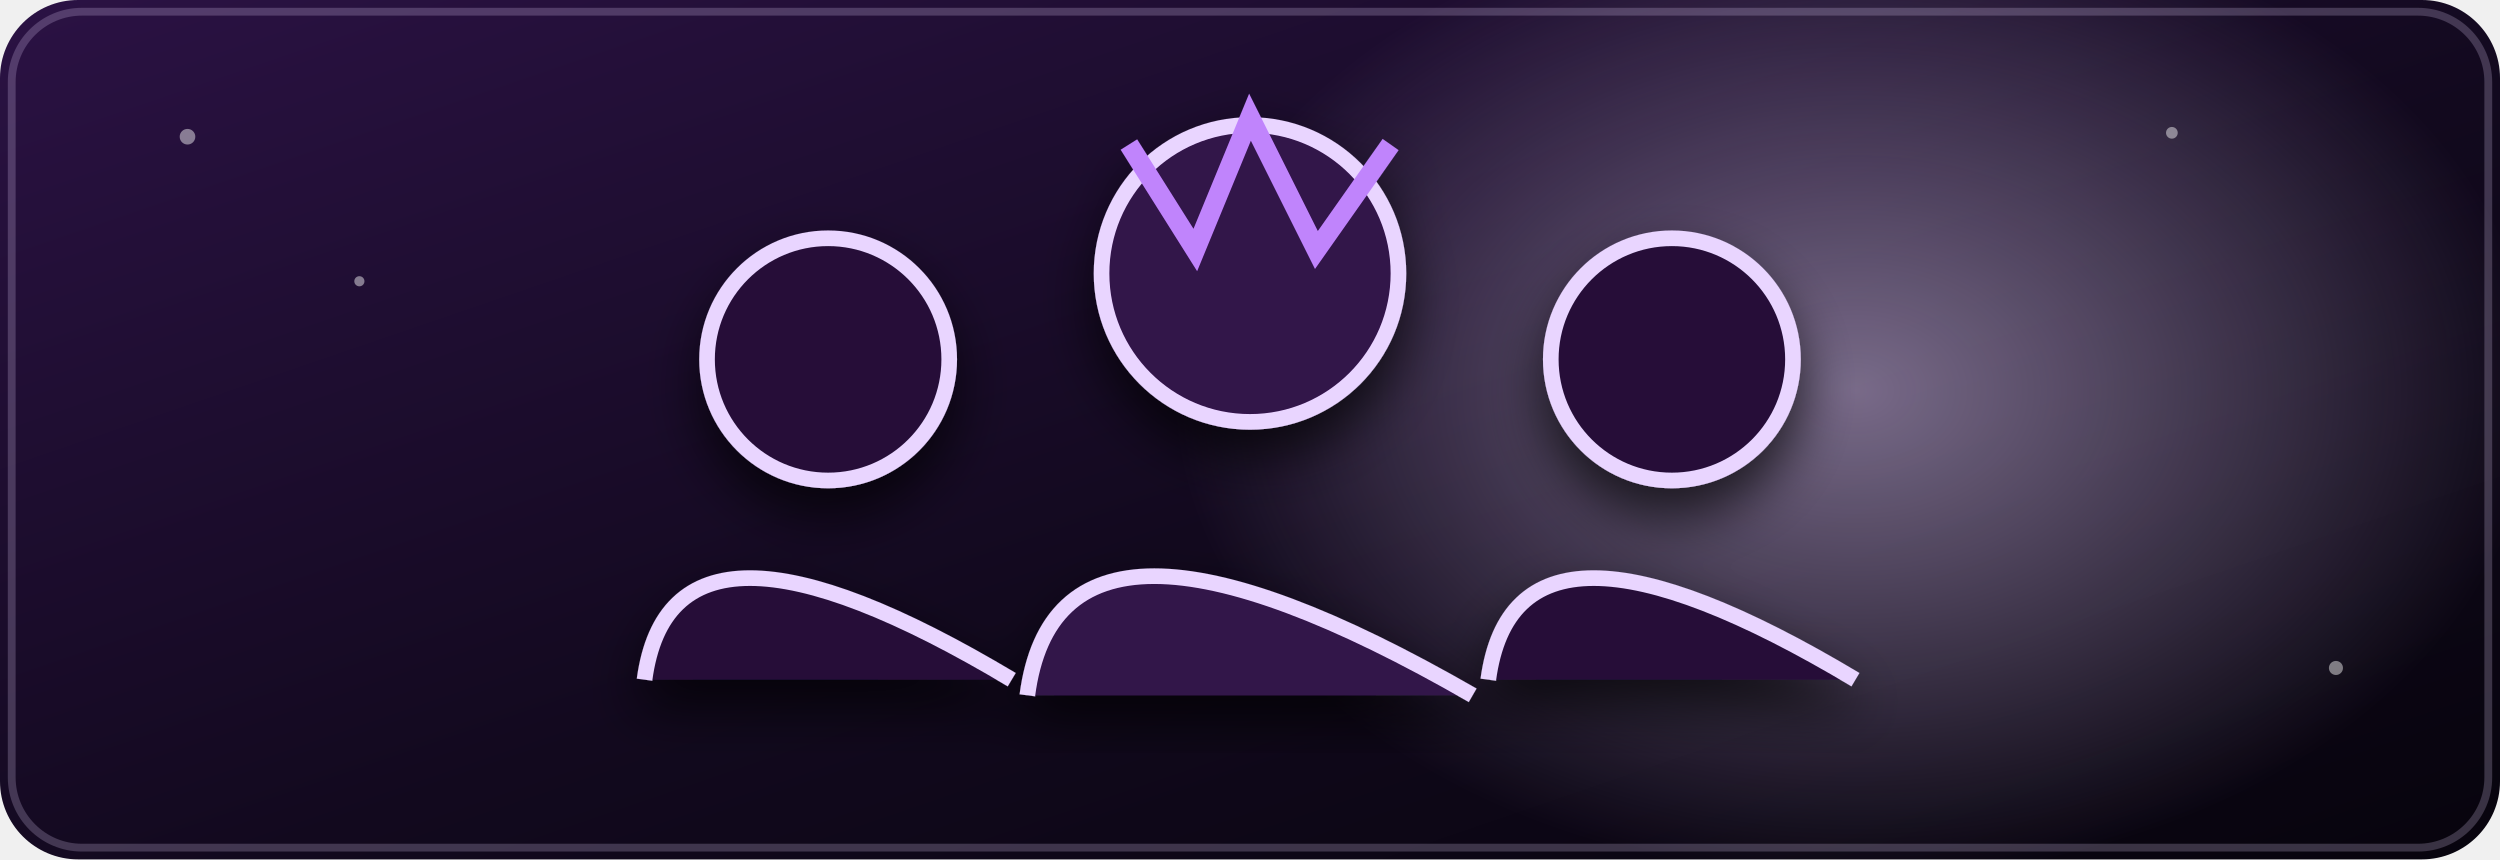
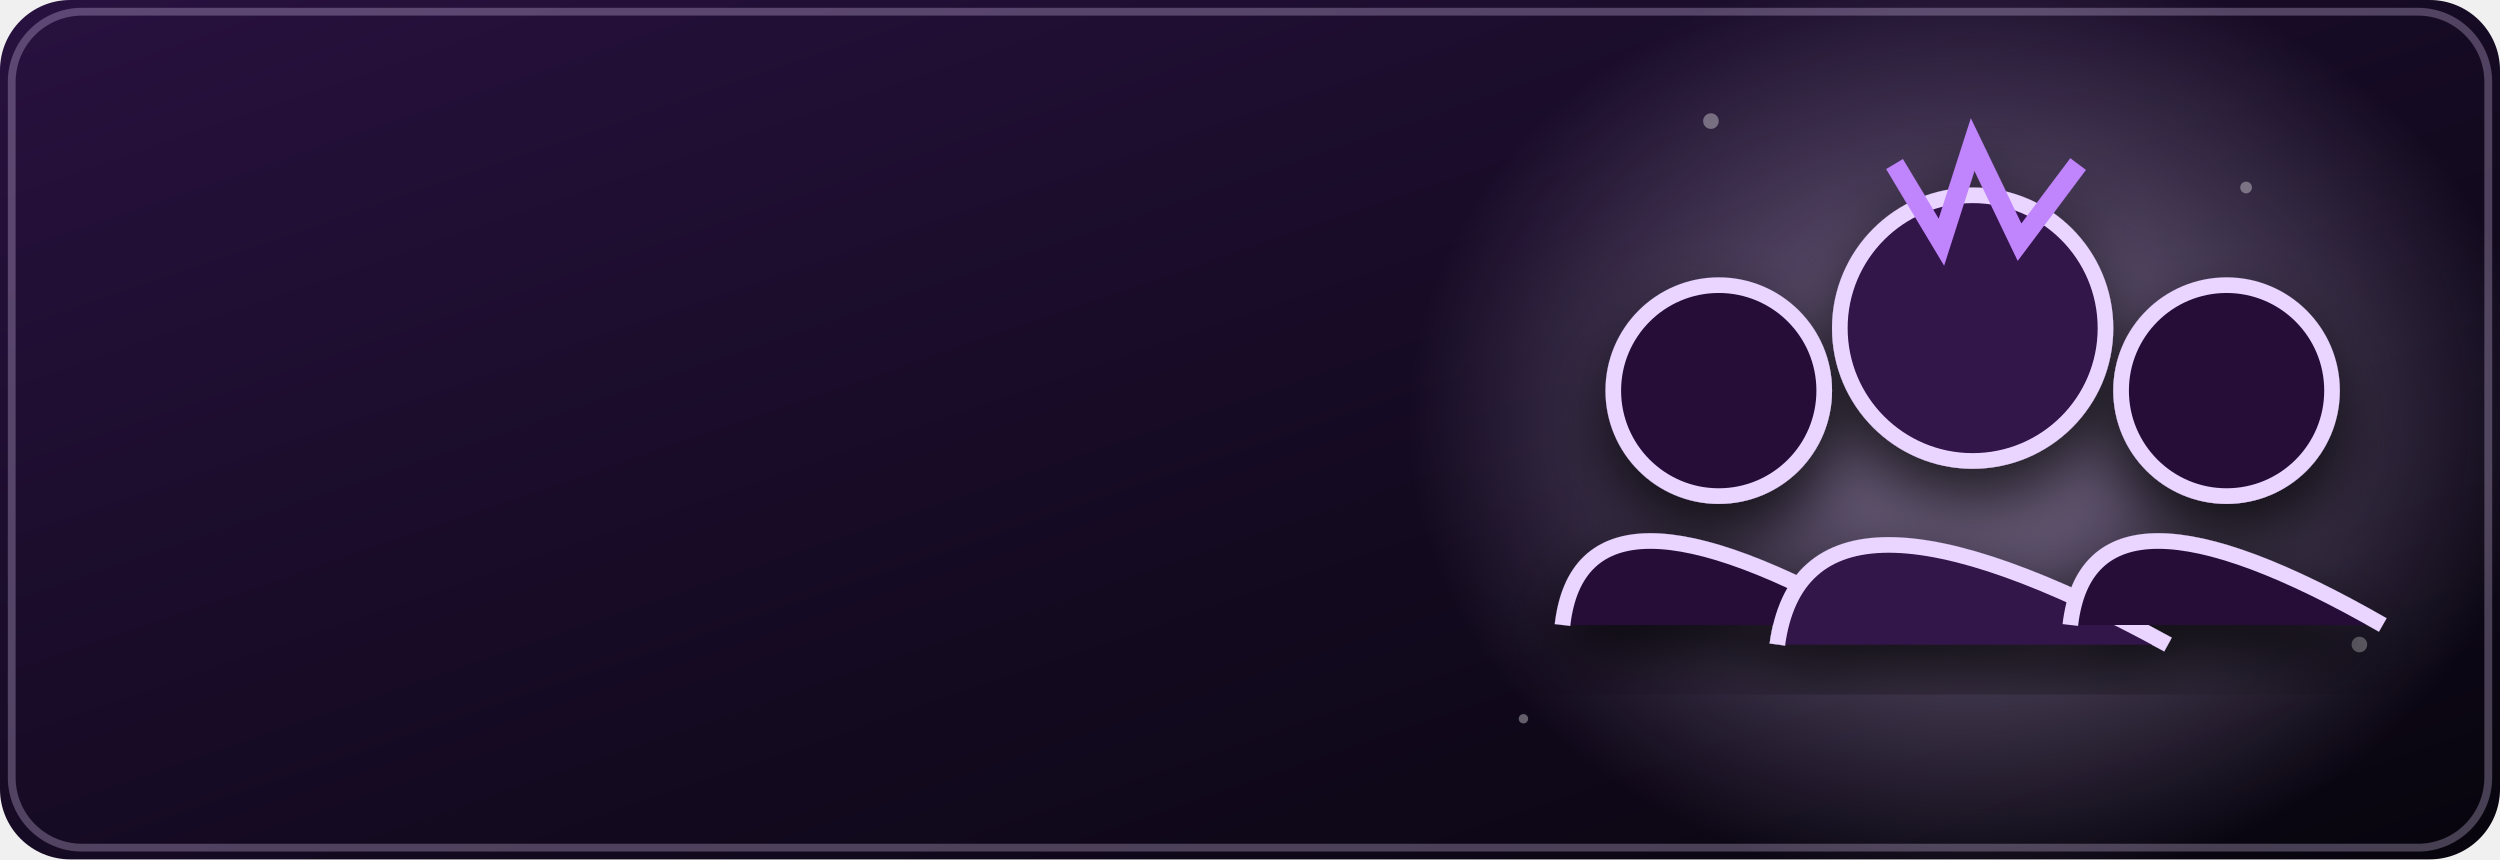
<svg xmlns="http://www.w3.org/2000/svg" viewBox="0 0 640 220" aria-hidden="true">
  <defs>
-     <linearGradient id="b" x2="1" y2="1">
-       <stop stop-color="#2b1244" />
-       <stop offset=".55" stop-color="#12091e" />
-       <stop offset="1" stop-color="#07040d" />
+     <linearGradient id="bg" x2="1" y2="1">
+       <stop stop-color="#28113f" />
+       <stop offset=".55" stop-color="#140a21" />
+       <stop offset="1" stop-color="#08050e" />
    </linearGradient>
-     <radialGradient id="g">
-       <stop stop-color="#e9d5ff" stop-opacity=".48" />
+     <radialGradient id="glow">
+       <stop stop-color="#e9d5ff" stop-opacity=".5" />
      <stop offset="1" stop-color="#e9d5ff" stop-opacity="0" />
    </radialGradient>
-     <filter id="s">
-       <feDropShadow dx="0" dy="7" stdDeviation="7" flood-color="#000" flood-opacity=".7" />
+     <filter id="shadow">
+       <feDropShadow dx="0" dy="8" stdDeviation="8" flood-color="#000" flood-opacity=".75" />
    </filter>
  </defs>
-   <rect width="640" height="220" rx="20" fill="url(#b)" />
-   <ellipse cx="475" cy="100" rx="175" ry="125" fill="url(#g)" />
-   <g fill="#fff" opacity=".45">
-     <circle cx="48" cy="35" r="2" />
-     <circle cx="92" cy="72" r="1.3" />
-     <circle cx="556" cy="34" r="1.5" />
-     <circle cx="598" cy="171" r="1.8" />
+   <rect width="640" height="220" rx="18" fill="url(#bg)" />
+   <ellipse cx="505" cy="108" rx="145" ry="120" fill="url(#glow)" />
+   <g opacity=".35" fill="#fff">
+     <circle cx="438" cy="31" r="2" />
+     <circle cx="575" cy="48" r="1.5" />
+     <circle cx="604" cy="165" r="2" />
+     <circle cx="390" cy="184" r="1.2" />
  </g>
-   <g filter="url(#s)">
-     <circle cx="212" cy="92" r="31" fill="#251038" stroke="#e9d5ff" stroke-width="4" />
-     <path d="M165 174q7-52 94 0" fill="#251038" stroke="#e9d5ff" stroke-width="4" />
-     <circle cx="320" cy="70" r="38" fill="#32124a" stroke="#e9d5ff" stroke-width="4" />
-     <path d="M263 178q8-61 114 0" fill="#32124a" stroke="#e9d5ff" stroke-width="4" />
-     <circle cx="428" cy="92" r="31" fill="#251038" stroke="#e9d5ff" stroke-width="4" />
-     <path d="M381 174q7-52 94 0" fill="#251038" stroke="#e9d5ff" stroke-width="4" />
-     <path d="M289 37l17 27 14-34 17 34 19-27" fill="none" stroke="#c084fc" stroke-width="5" />
+   <g transform="translate(505 112)" filter="url(#shadow)">
+     <circle cx="-65" cy="-12" r="27" fill="#251038" stroke="#e9d5ff" stroke-width="4" />
+     <path d="M-105 48q5-43 80 0" fill="#251038" stroke="#e9d5ff" stroke-width="4" />
+     <circle cx="0" cy="-28" r="34" fill="#32124a" stroke="#e9d5ff" stroke-width="4" />
+     <path d="M-50 53q7-51 100 0" fill="#32124a" stroke="#e9d5ff" stroke-width="4" />
+     <circle cx="65" cy="-12" r="27" fill="#251038" stroke="#e9d5ff" stroke-width="4" />
+     <path d="M25 48q5-43 80 0" fill="#251038" stroke="#e9d5ff" stroke-width="4" />
+     <path d="M-20-70l12 20 8-25 12 25 15-20" fill="none" stroke="#c084fc" stroke-width="5" />
  </g>
-   <rect x="3" y="3" width="634" height="214" rx="18" fill="none" stroke="#e9d5ff" stroke-opacity=".22" stroke-width="2" />
+   <rect x="3" y="3" width="634" height="214" rx="18" fill="none" stroke="#e9d5ff" stroke-opacity=".28" stroke-width="2" />
</svg>
